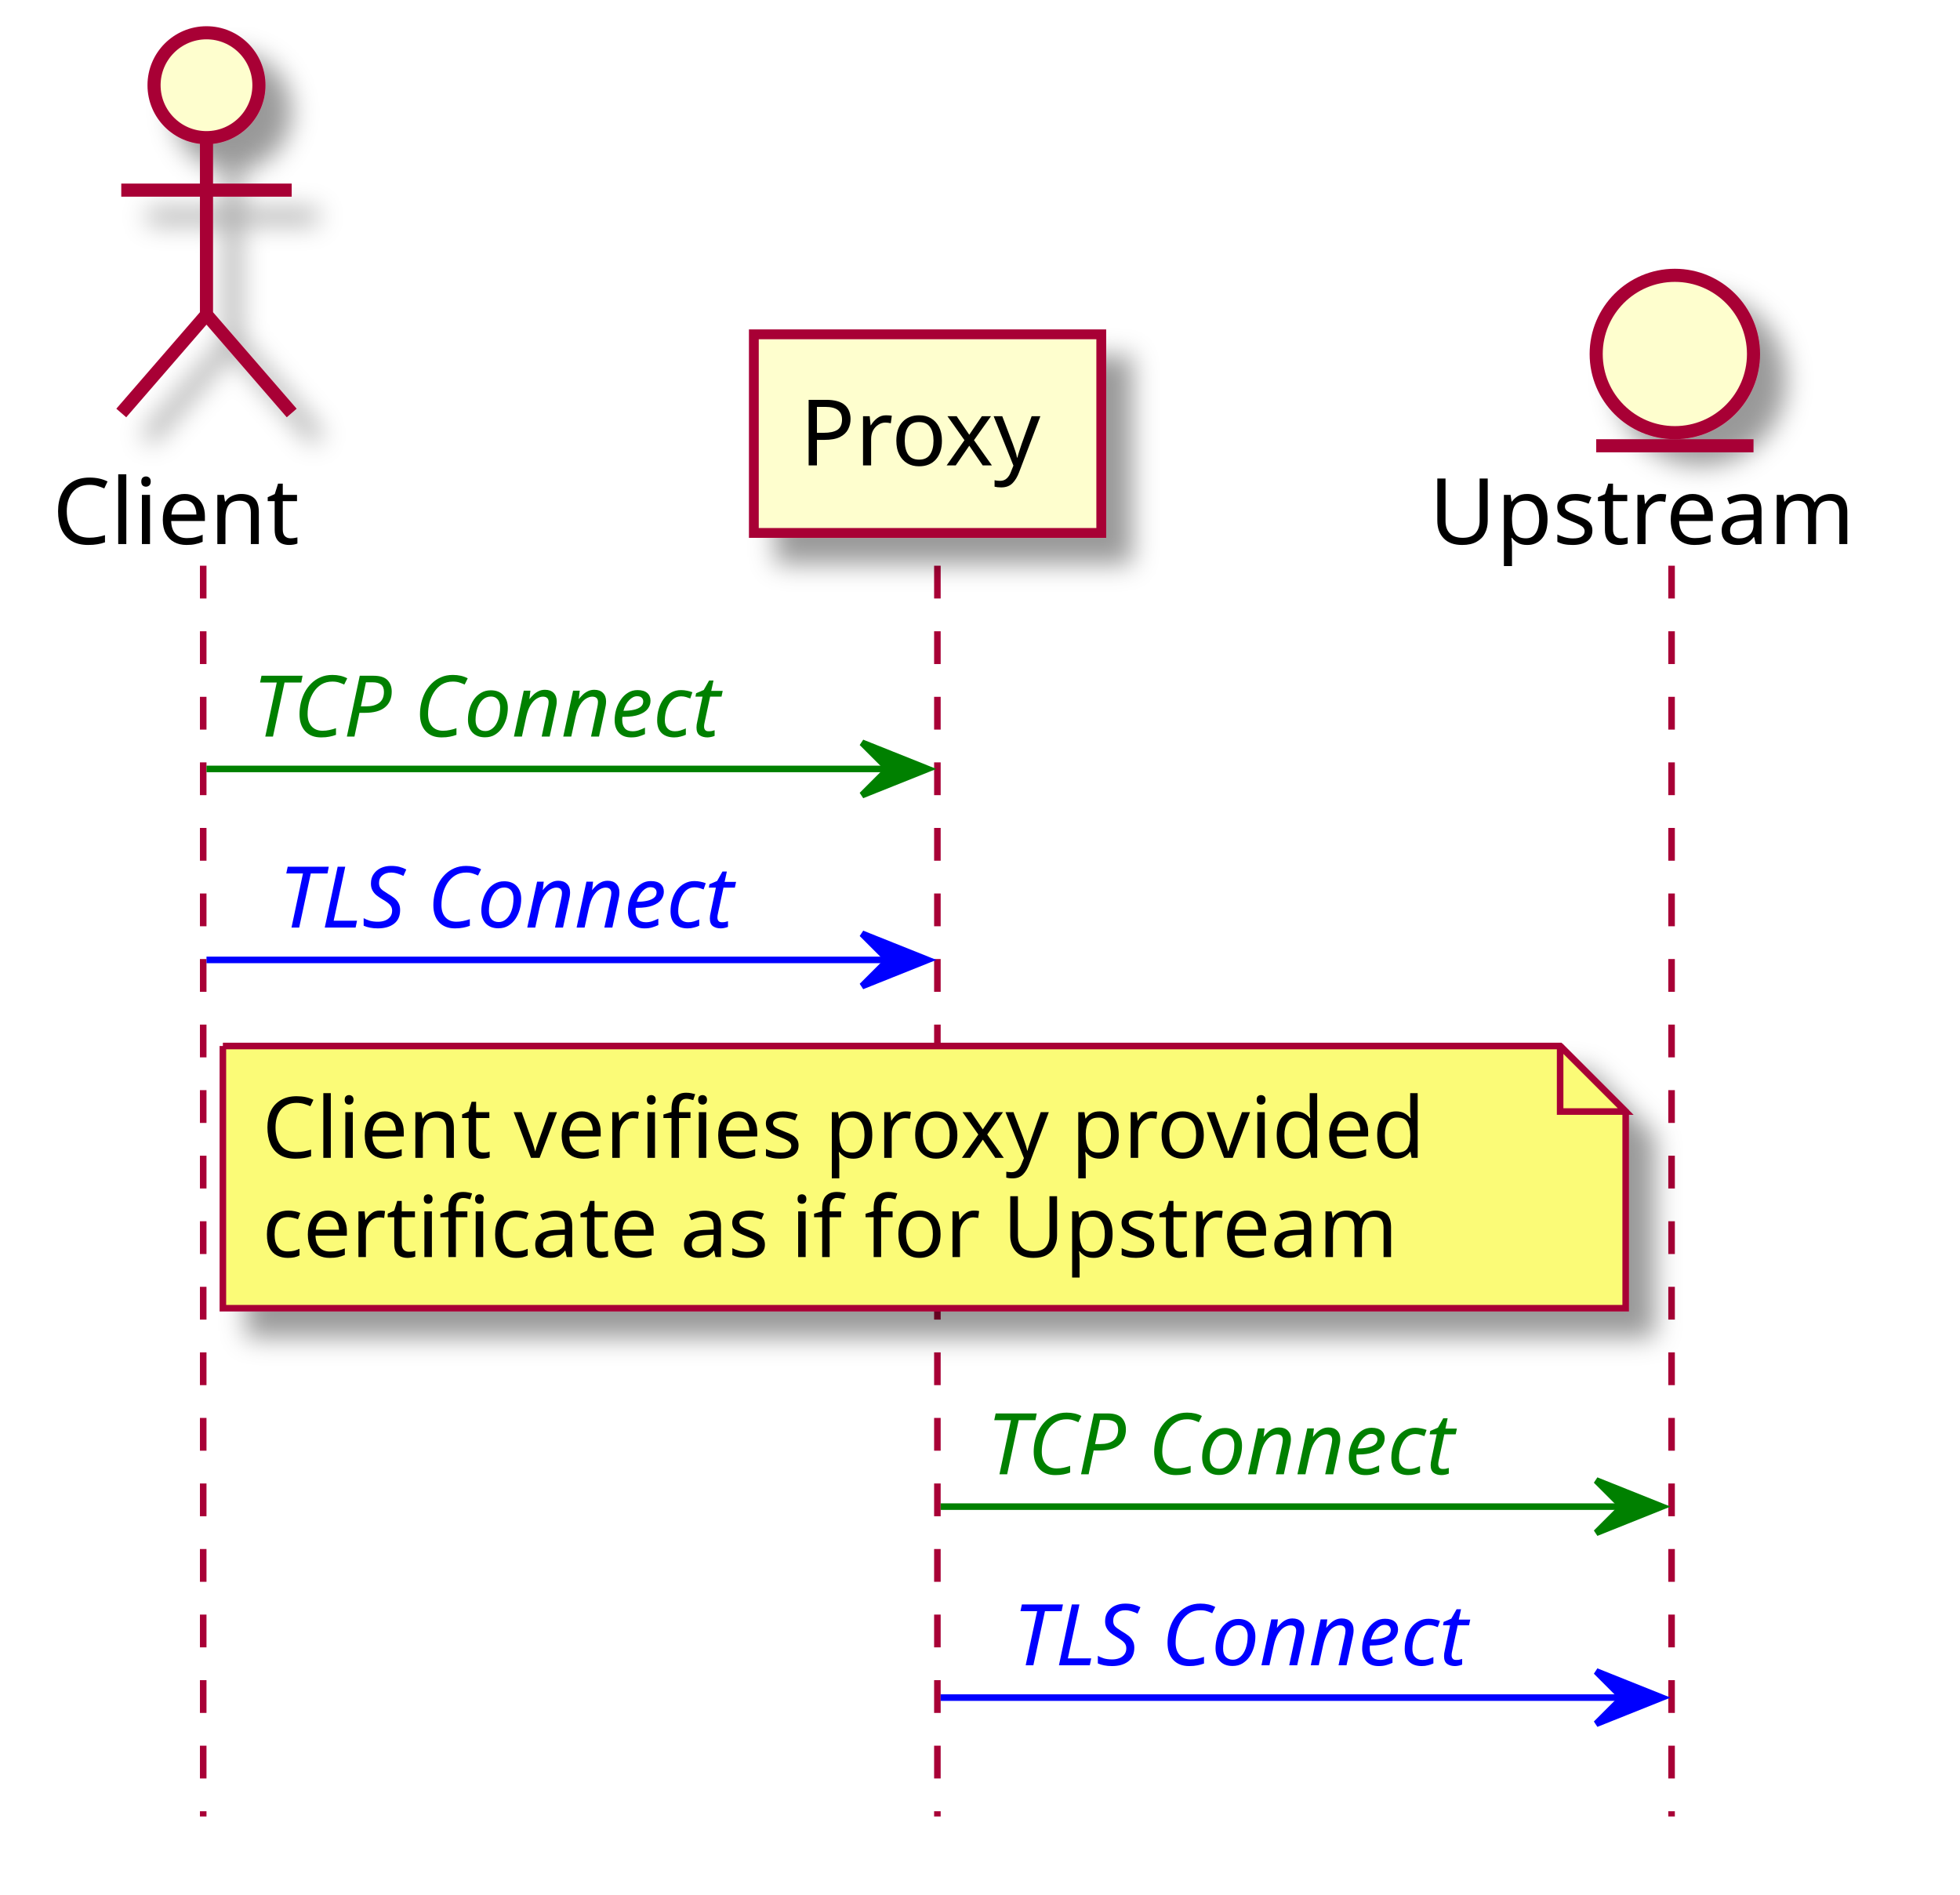
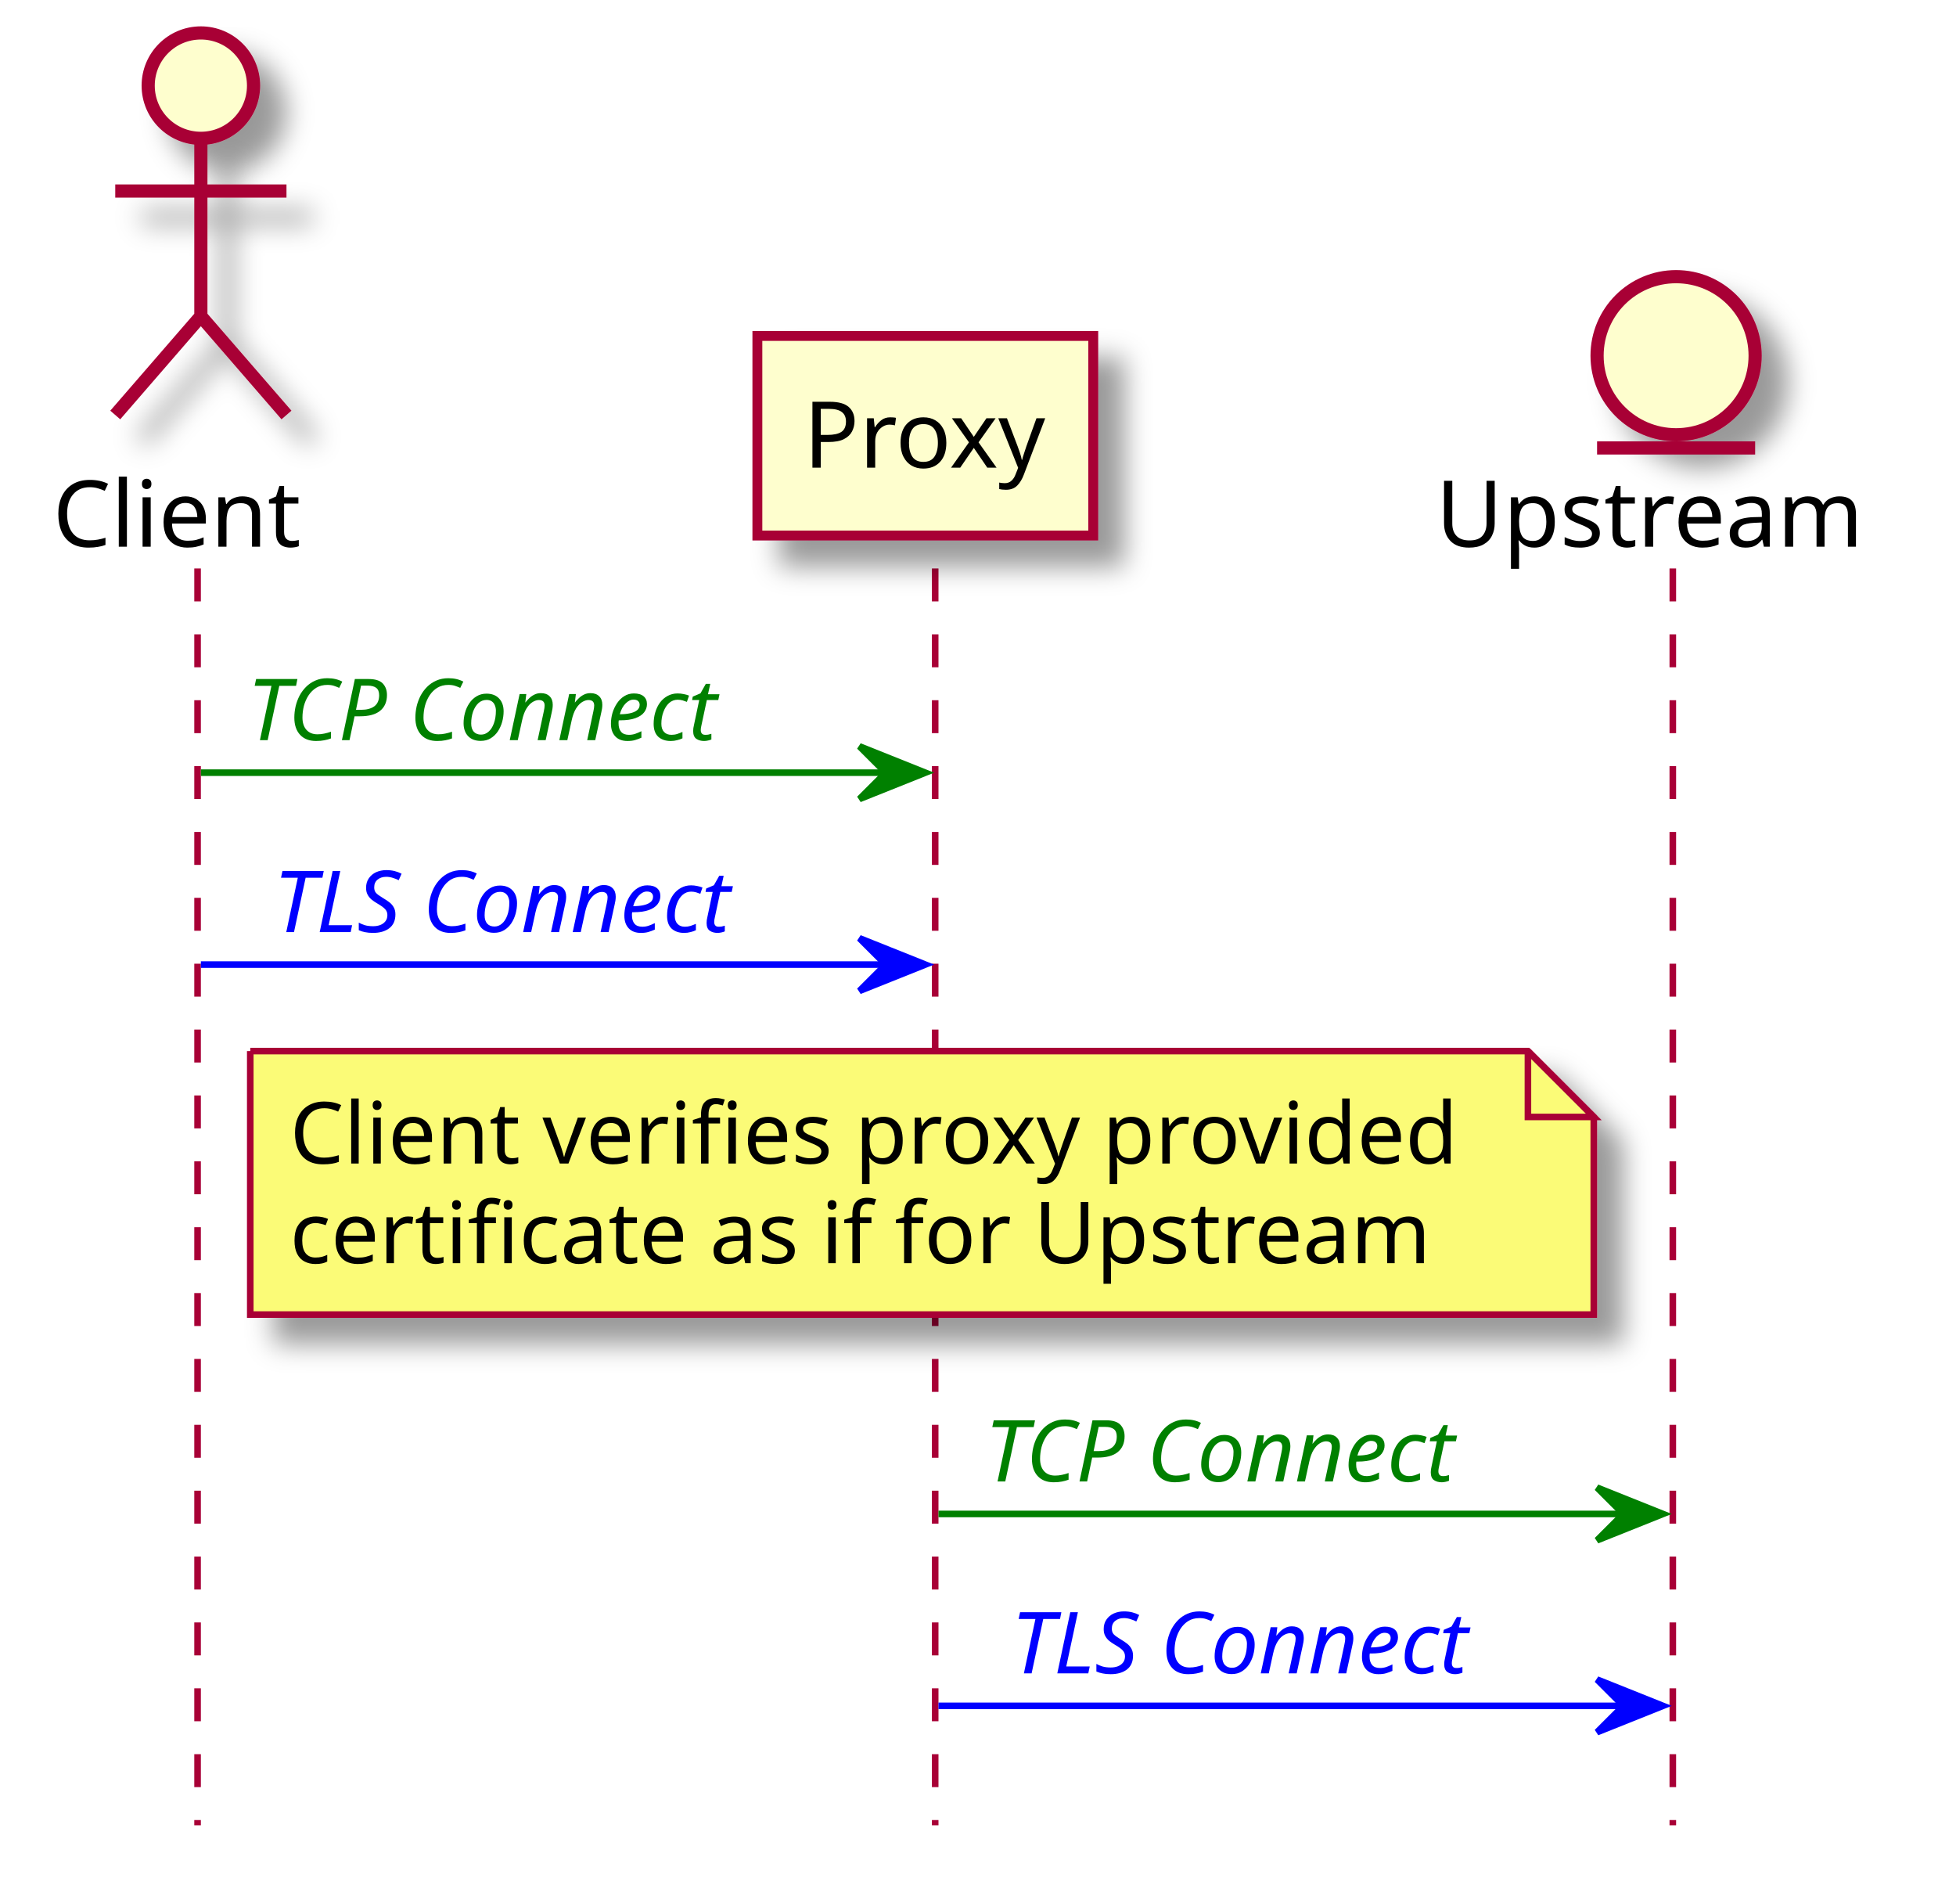
- <svg xmlns="http://www.w3.org/2000/svg" contentScriptType="application/ecmascript" contentStyleType="text/css" height="289px" preserveAspectRatio="none" style="width:299px;height:289px;" version="1.1" viewBox="0 0 299 289" width="299px" zoomAndPan="magnify">
+ <svg xmlns="http://www.w3.org/2000/svg" contentScriptType="application/ecmascript" contentStyleType="text/css" height="289px" preserveAspectRatio="none" style="width:297px;height:289px;" version="1.1" viewBox="0 0 297 289" width="297px" zoomAndPan="magnify">
  <defs>
    <filter height="300%" id="ft1r4u6indvny" width="300%" x="-1" y="-1">
      <feGaussianBlur result="blurOut" stdDeviation="2.0" />
      <feColorMatrix in="blurOut" result="blurOut2" type="matrix" values="0 0 0 0 0 0 0 0 0 0 0 0 0 0 0 0 0 0 .4 0" />
      <feOffset dx="4.0" dy="4.0" in="blurOut2" result="blurOut3" />
      <feBlend in="SourceGraphic" in2="blurOut3" mode="normal" />
    </filter>
  </defs>
  <g>
-     <line style="stroke: #A80036; stroke-width: 1.0; stroke-dasharray: 5.0,5.0;" x1="31" x2="31" y1="86.297" y2="277.094" />
-     <line style="stroke: #A80036; stroke-width: 1.0; stroke-dasharray: 5.0,5.0;" x1="143" x2="143" y1="86.297" y2="277.094" />
-     <line style="stroke: #A80036; stroke-width: 1.0; stroke-dasharray: 5.0,5.0;" x1="255" x2="255" y1="86.297" y2="277.094" />
-     <text fill="#000000" font-family="sans-serif" font-size="14" lengthAdjust="spacingAndGlyphs" textLength="41" x="8" y="82.995">Client</text>
-     <ellipse cx="31.5" cy="13" fill="#FEFECE" filter="url(#ft1r4u6indvny)" rx="8" ry="8" style="stroke: #A80036; stroke-width: 2.0;" />
-     <path d="M31.5,21 L31.5,48 M18.5,29 L44.5,29 M31.5,48 L18.5,63 M31.5,48 L44.5,63 " fill="none" filter="url(#ft1r4u6indvny)" style="stroke: #A80036; stroke-width: 2.0;" />
-     <rect fill="#FEFECE" filter="url(#ft1r4u6indvny)" height="30.297" style="stroke: #A80036; stroke-width: 1.5;" width="53" x="115" y="51" />
-     <text fill="#000000" font-family="sans-serif" font-size="14" lengthAdjust="spacingAndGlyphs" textLength="39" x="122" y="70.995">Proxy</text>
-     <text fill="#000000" font-family="sans-serif" font-size="14" lengthAdjust="spacingAndGlyphs" textLength="69" x="218" y="82.995">Upstream</text>
-     <ellipse cx="255.5" cy="54" fill="#FEFECE" filter="url(#ft1r4u6indvny)" rx="12" ry="12" style="stroke: #A80036; stroke-width: 2.0;" />
-     <line style="stroke: #A80036; stroke-width: 2.0;" x1="243.5" x2="267.5" y1="68" y2="68" />
-     <polygon fill="#008000" points="131.5,113.297,141.5,117.297,131.5,121.297,135.5,117.297" style="stroke: #008000; stroke-width: 1.0;" />
-     <line style="stroke: #008000; stroke-width: 1.0;" x1="31.5" x2="137.5" y1="117.297" y2="117.297" />
-     <text fill="#008000" font-family="sans-serif" font-size="13" font-style="italic" lengthAdjust="spacingAndGlyphs" textLength="82" x="38.5" y="112.364">TCP Connect</text>
-     <polygon fill="#0000FF" points="131.5,142.43,141.5,146.43,131.5,150.43,135.5,146.43" style="stroke: #0000FF; stroke-width: 1.0;" />
-     <line style="stroke: #0000FF; stroke-width: 1.0;" x1="31.5" x2="137.5" y1="146.43" y2="146.43" />
-     <text fill="#0000FF" font-family="sans-serif" font-size="13" font-style="italic" lengthAdjust="spacingAndGlyphs" textLength="80" x="42.5" y="141.497">TLS Connect</text>
-     <path d="M34,159.562 L34,199.562 L248,199.562 L248,169.562 L238,159.562 L34,159.562 " fill="#FBFB77" filter="url(#ft1r4u6indvny)" style="stroke: #A80036; stroke-width: 1.0;" />
-     <path d="M238,159.562 L238,169.562 L248,169.562 L238,159.562 " fill="#FBFB77" style="stroke: #A80036; stroke-width: 1.0;" />
-     <text fill="#000000" font-family="sans-serif" font-size="13" lengthAdjust="spacingAndGlyphs" textLength="193" x="40" y="176.629">Client verifies proxy provided</text>
-     <text fill="#000000" font-family="sans-serif" font-size="13" lengthAdjust="spacingAndGlyphs" textLength="188" x="40" y="191.762">certificate as if for Upstream</text>
-     <polygon fill="#008000" points="243.5,225.828,253.5,229.828,243.5,233.828,247.5,229.828" style="stroke: #008000; stroke-width: 1.0;" />
-     <line style="stroke: #008000; stroke-width: 1.0;" x1="143.5" x2="249.5" y1="229.828" y2="229.828" />
-     <text fill="#008000" font-family="sans-serif" font-size="13" font-style="italic" lengthAdjust="spacingAndGlyphs" textLength="82" x="150.5" y="224.895">TCP Connect</text>
-     <polygon fill="#0000FF" points="243.5,254.961,253.5,258.961,243.5,262.961,247.5,258.961" style="stroke: #0000FF; stroke-width: 1.0;" />
-     <line style="stroke: #0000FF; stroke-width: 1.0;" x1="143.5" x2="249.5" y1="258.961" y2="258.961" />
-     <text fill="#0000FF" font-family="sans-serif" font-size="13" font-style="italic" lengthAdjust="spacingAndGlyphs" textLength="80" x="154.5" y="254.028">TLS Connect</text>
+     <line style="stroke: #A80036; stroke-width: 1.0; stroke-dasharray: 5.0,5.0;" x1="30" x2="30" y1="86.297" y2="277.094" />
+     <line style="stroke: #A80036; stroke-width: 1.0; stroke-dasharray: 5.0,5.0;" x1="142" x2="142" y1="86.297" y2="277.094" />
+     <line style="stroke: #A80036; stroke-width: 1.0; stroke-dasharray: 5.0,5.0;" x1="254" x2="254" y1="86.297" y2="277.094" />
+     <text fill="#000000" font-family="sans-serif" font-size="14" lengthAdjust="spacingAndGlyphs" textLength="39" x="8" y="82.995">Client</text>
+     <ellipse cx="30.5" cy="13" fill="#FEFECE" filter="url(#ft1r4u6indvny)" rx="8" ry="8" style="stroke: #A80036; stroke-width: 2.0;" />
+     <path d="M30.5,21 L30.5,48 M17.5,29 L43.5,29 M30.5,48 L17.5,63 M30.5,48 L43.5,63 " fill="none" filter="url(#ft1r4u6indvny)" style="stroke: #A80036; stroke-width: 2.0;" />
+     <rect fill="#FEFECE" filter="url(#ft1r4u6indvny)" height="30.297" style="stroke: #A80036; stroke-width: 1.5;" width="51" x="115" y="51" />
+     <text fill="#000000" font-family="sans-serif" font-size="14" lengthAdjust="spacingAndGlyphs" textLength="37" x="122" y="70.995">Proxy</text>
+     <text fill="#000000" font-family="sans-serif" font-size="14" lengthAdjust="spacingAndGlyphs" textLength="67" x="218" y="82.995">Upstream</text>
+     <ellipse cx="254.5" cy="54" fill="#FEFECE" filter="url(#ft1r4u6indvny)" rx="12" ry="12" style="stroke: #A80036; stroke-width: 2.0;" />
+     <line style="stroke: #A80036; stroke-width: 2.0;" x1="242.5" x2="266.5" y1="68" y2="68" />
+     <polygon fill="#008000" points="130.5,113.297,140.5,117.297,130.5,121.297,134.5,117.297" style="stroke: #008000; stroke-width: 1.0;" />
+     <line style="stroke: #008000; stroke-width: 1.0;" x1="30.5" x2="136.5" y1="117.297" y2="117.297" />
+     <text fill="#008000" font-family="sans-serif" font-size="13" font-style="italic" lengthAdjust="spacingAndGlyphs" textLength="82" x="37.5" y="112.364">TCP Connect</text>
+     <polygon fill="#0000FF" points="130.5,142.43,140.5,146.43,130.5,150.43,134.5,146.43" style="stroke: #0000FF; stroke-width: 1.0;" />
+     <line style="stroke: #0000FF; stroke-width: 1.0;" x1="30.5" x2="136.5" y1="146.43" y2="146.43" />
+     <text fill="#0000FF" font-family="sans-serif" font-size="13" font-style="italic" lengthAdjust="spacingAndGlyphs" textLength="80" x="41.5" y="141.497">TLS Connect</text>
+     <path d="M38,159.562 L38,199.562 L242,199.562 L242,169.562 L232,159.562 L38,159.562 " fill="#FBFB77" filter="url(#ft1r4u6indvny)" style="stroke: #A80036; stroke-width: 1.0;" />
+     <path d="M232,159.562 L232,169.562 L242,169.562 L232,159.562 " fill="#FBFB77" style="stroke: #A80036; stroke-width: 1.0;" />
+     <text fill="#000000" font-family="sans-serif" font-size="13" lengthAdjust="spacingAndGlyphs" textLength="183" x="44" y="176.629">Client verifies proxy provided</text>
+     <text fill="#000000" font-family="sans-serif" font-size="13" lengthAdjust="spacingAndGlyphs" textLength="182" x="44" y="191.762">certificate as if for Upstream</text>
+     <polygon fill="#008000" points="242.5,225.828,252.5,229.828,242.5,233.828,246.5,229.828" style="stroke: #008000; stroke-width: 1.0;" />
+     <line style="stroke: #008000; stroke-width: 1.0;" x1="142.5" x2="248.5" y1="229.828" y2="229.828" />
+     <text fill="#008000" font-family="sans-serif" font-size="13" font-style="italic" lengthAdjust="spacingAndGlyphs" textLength="82" x="149.5" y="224.895">TCP Connect</text>
+     <polygon fill="#0000FF" points="242.5,254.961,252.5,258.961,242.5,262.961,246.5,258.961" style="stroke: #0000FF; stroke-width: 1.0;" />
+     <line style="stroke: #0000FF; stroke-width: 1.0;" x1="142.5" x2="248.5" y1="258.961" y2="258.961" />
+     <text fill="#0000FF" font-family="sans-serif" font-size="13" font-style="italic" lengthAdjust="spacingAndGlyphs" textLength="80" x="153.5" y="254.028">TLS Connect</text>
  </g>
</svg>
